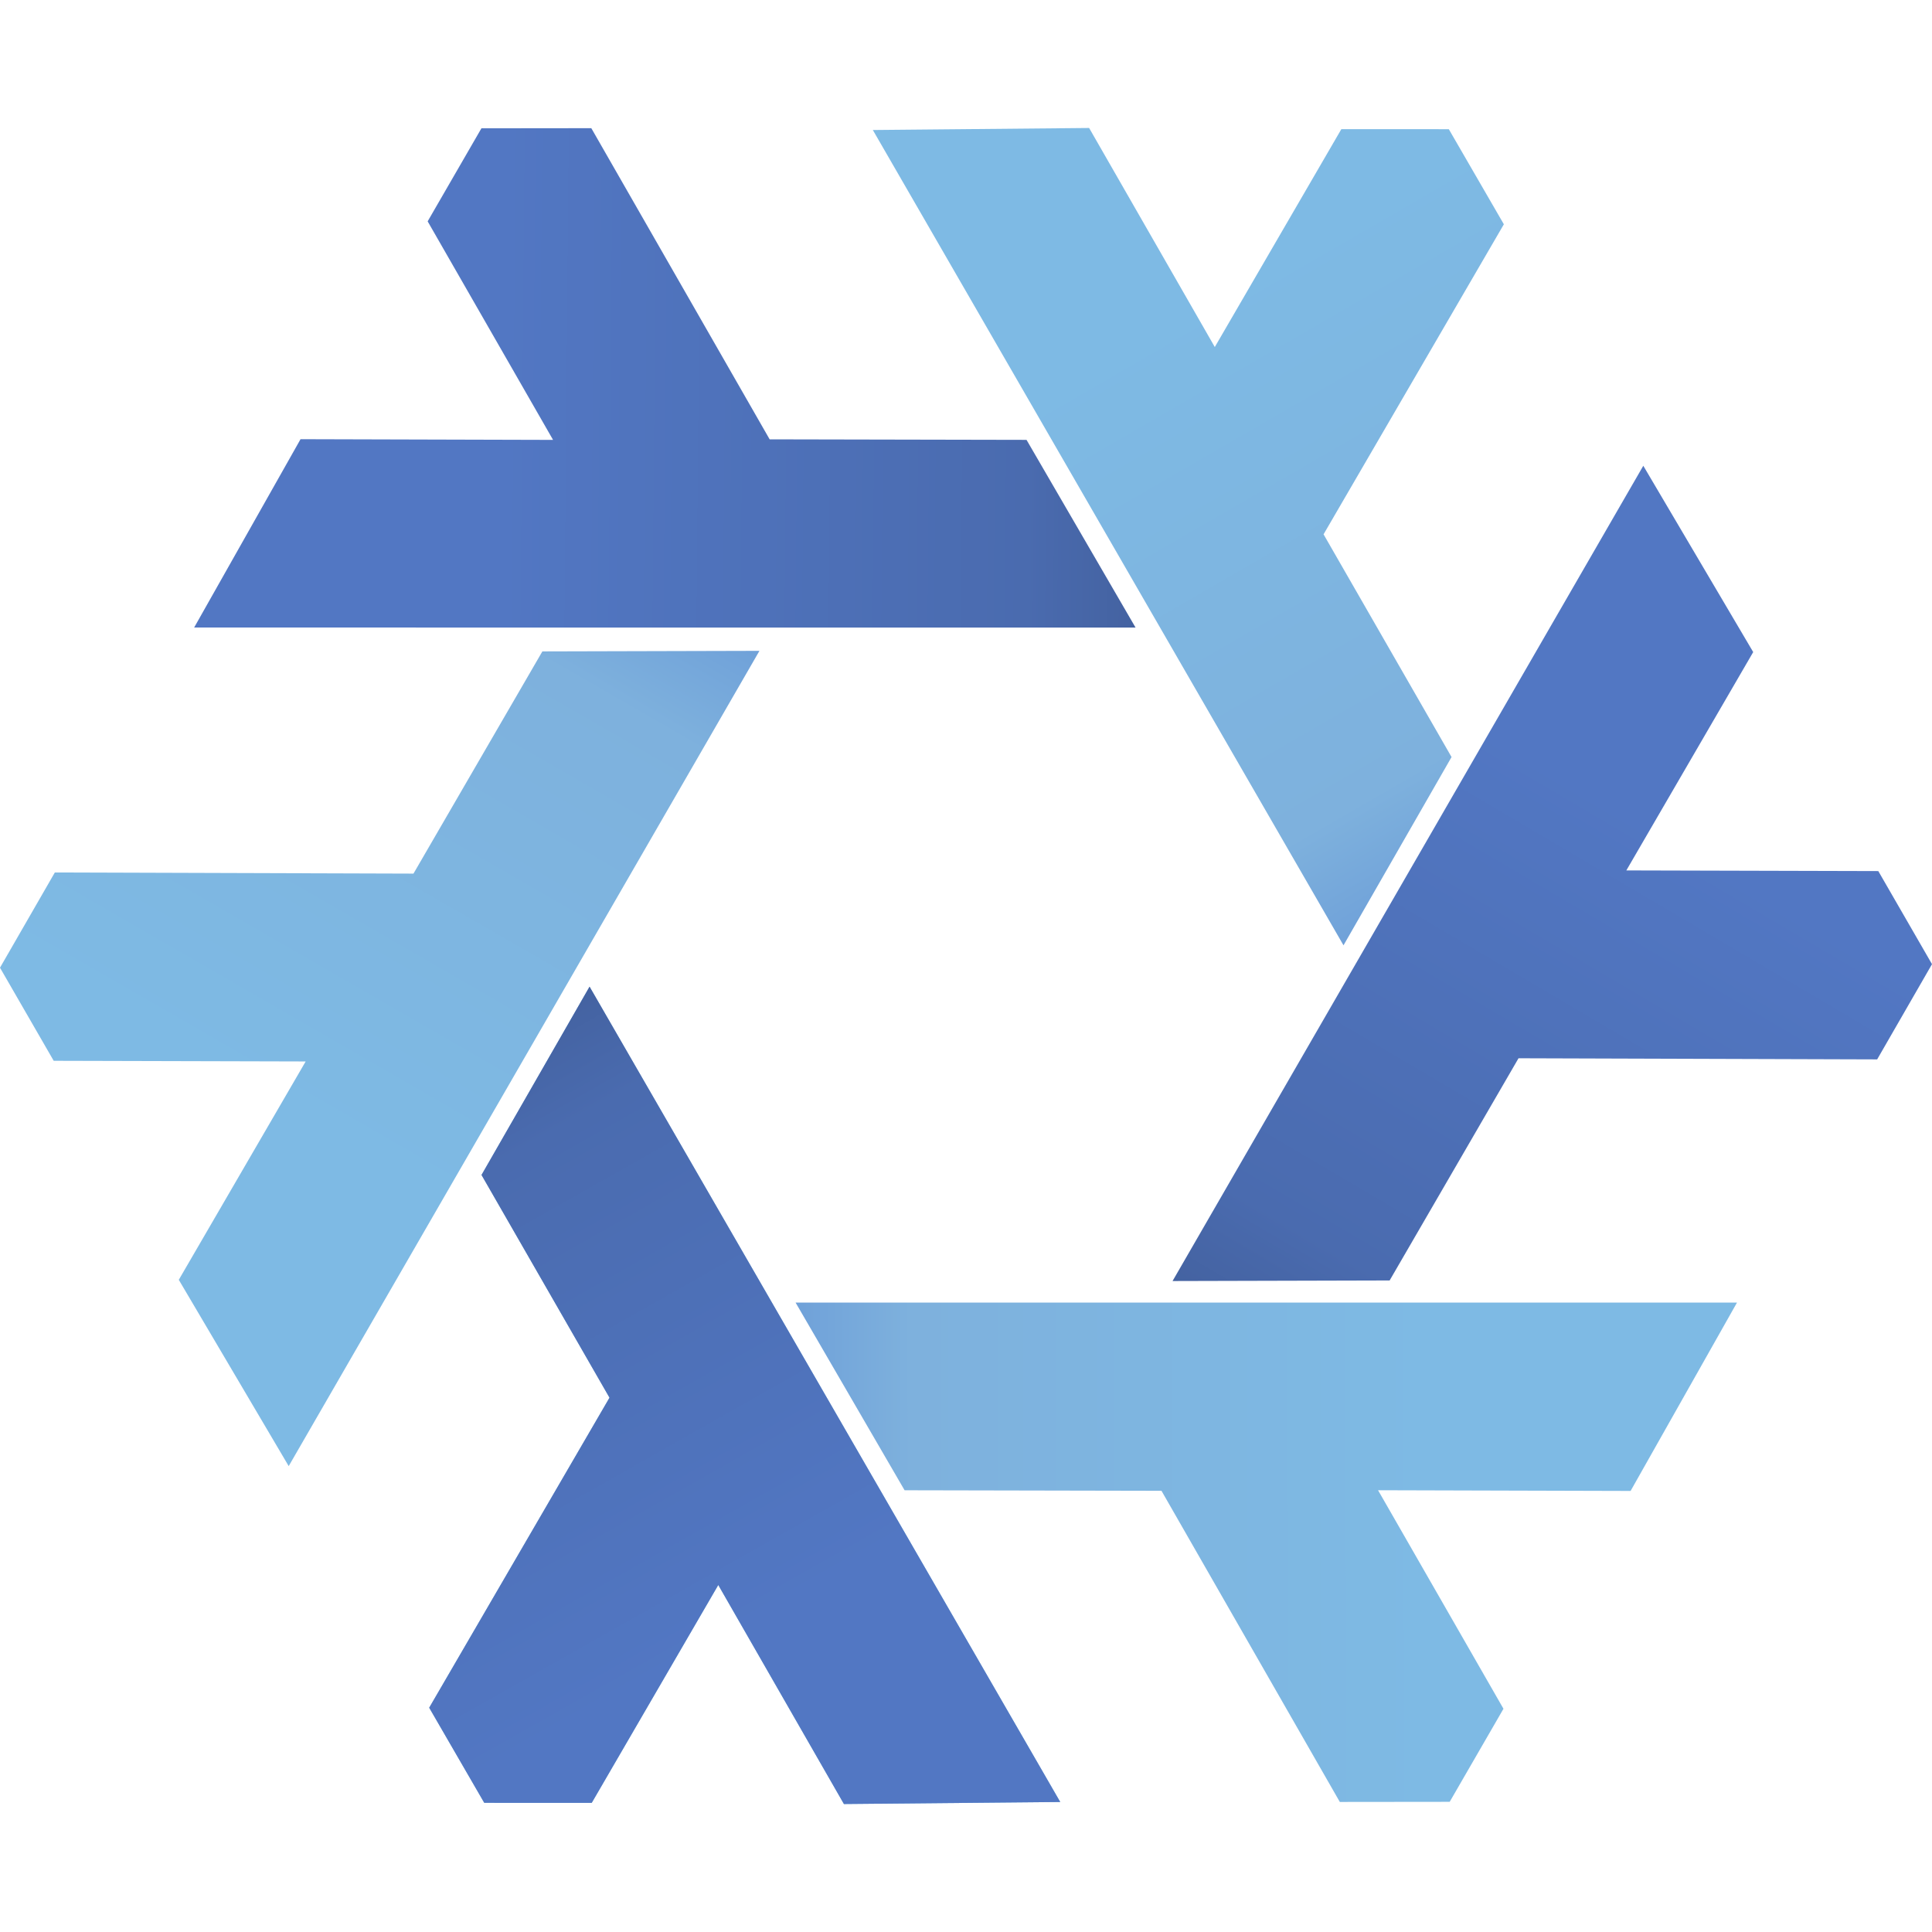
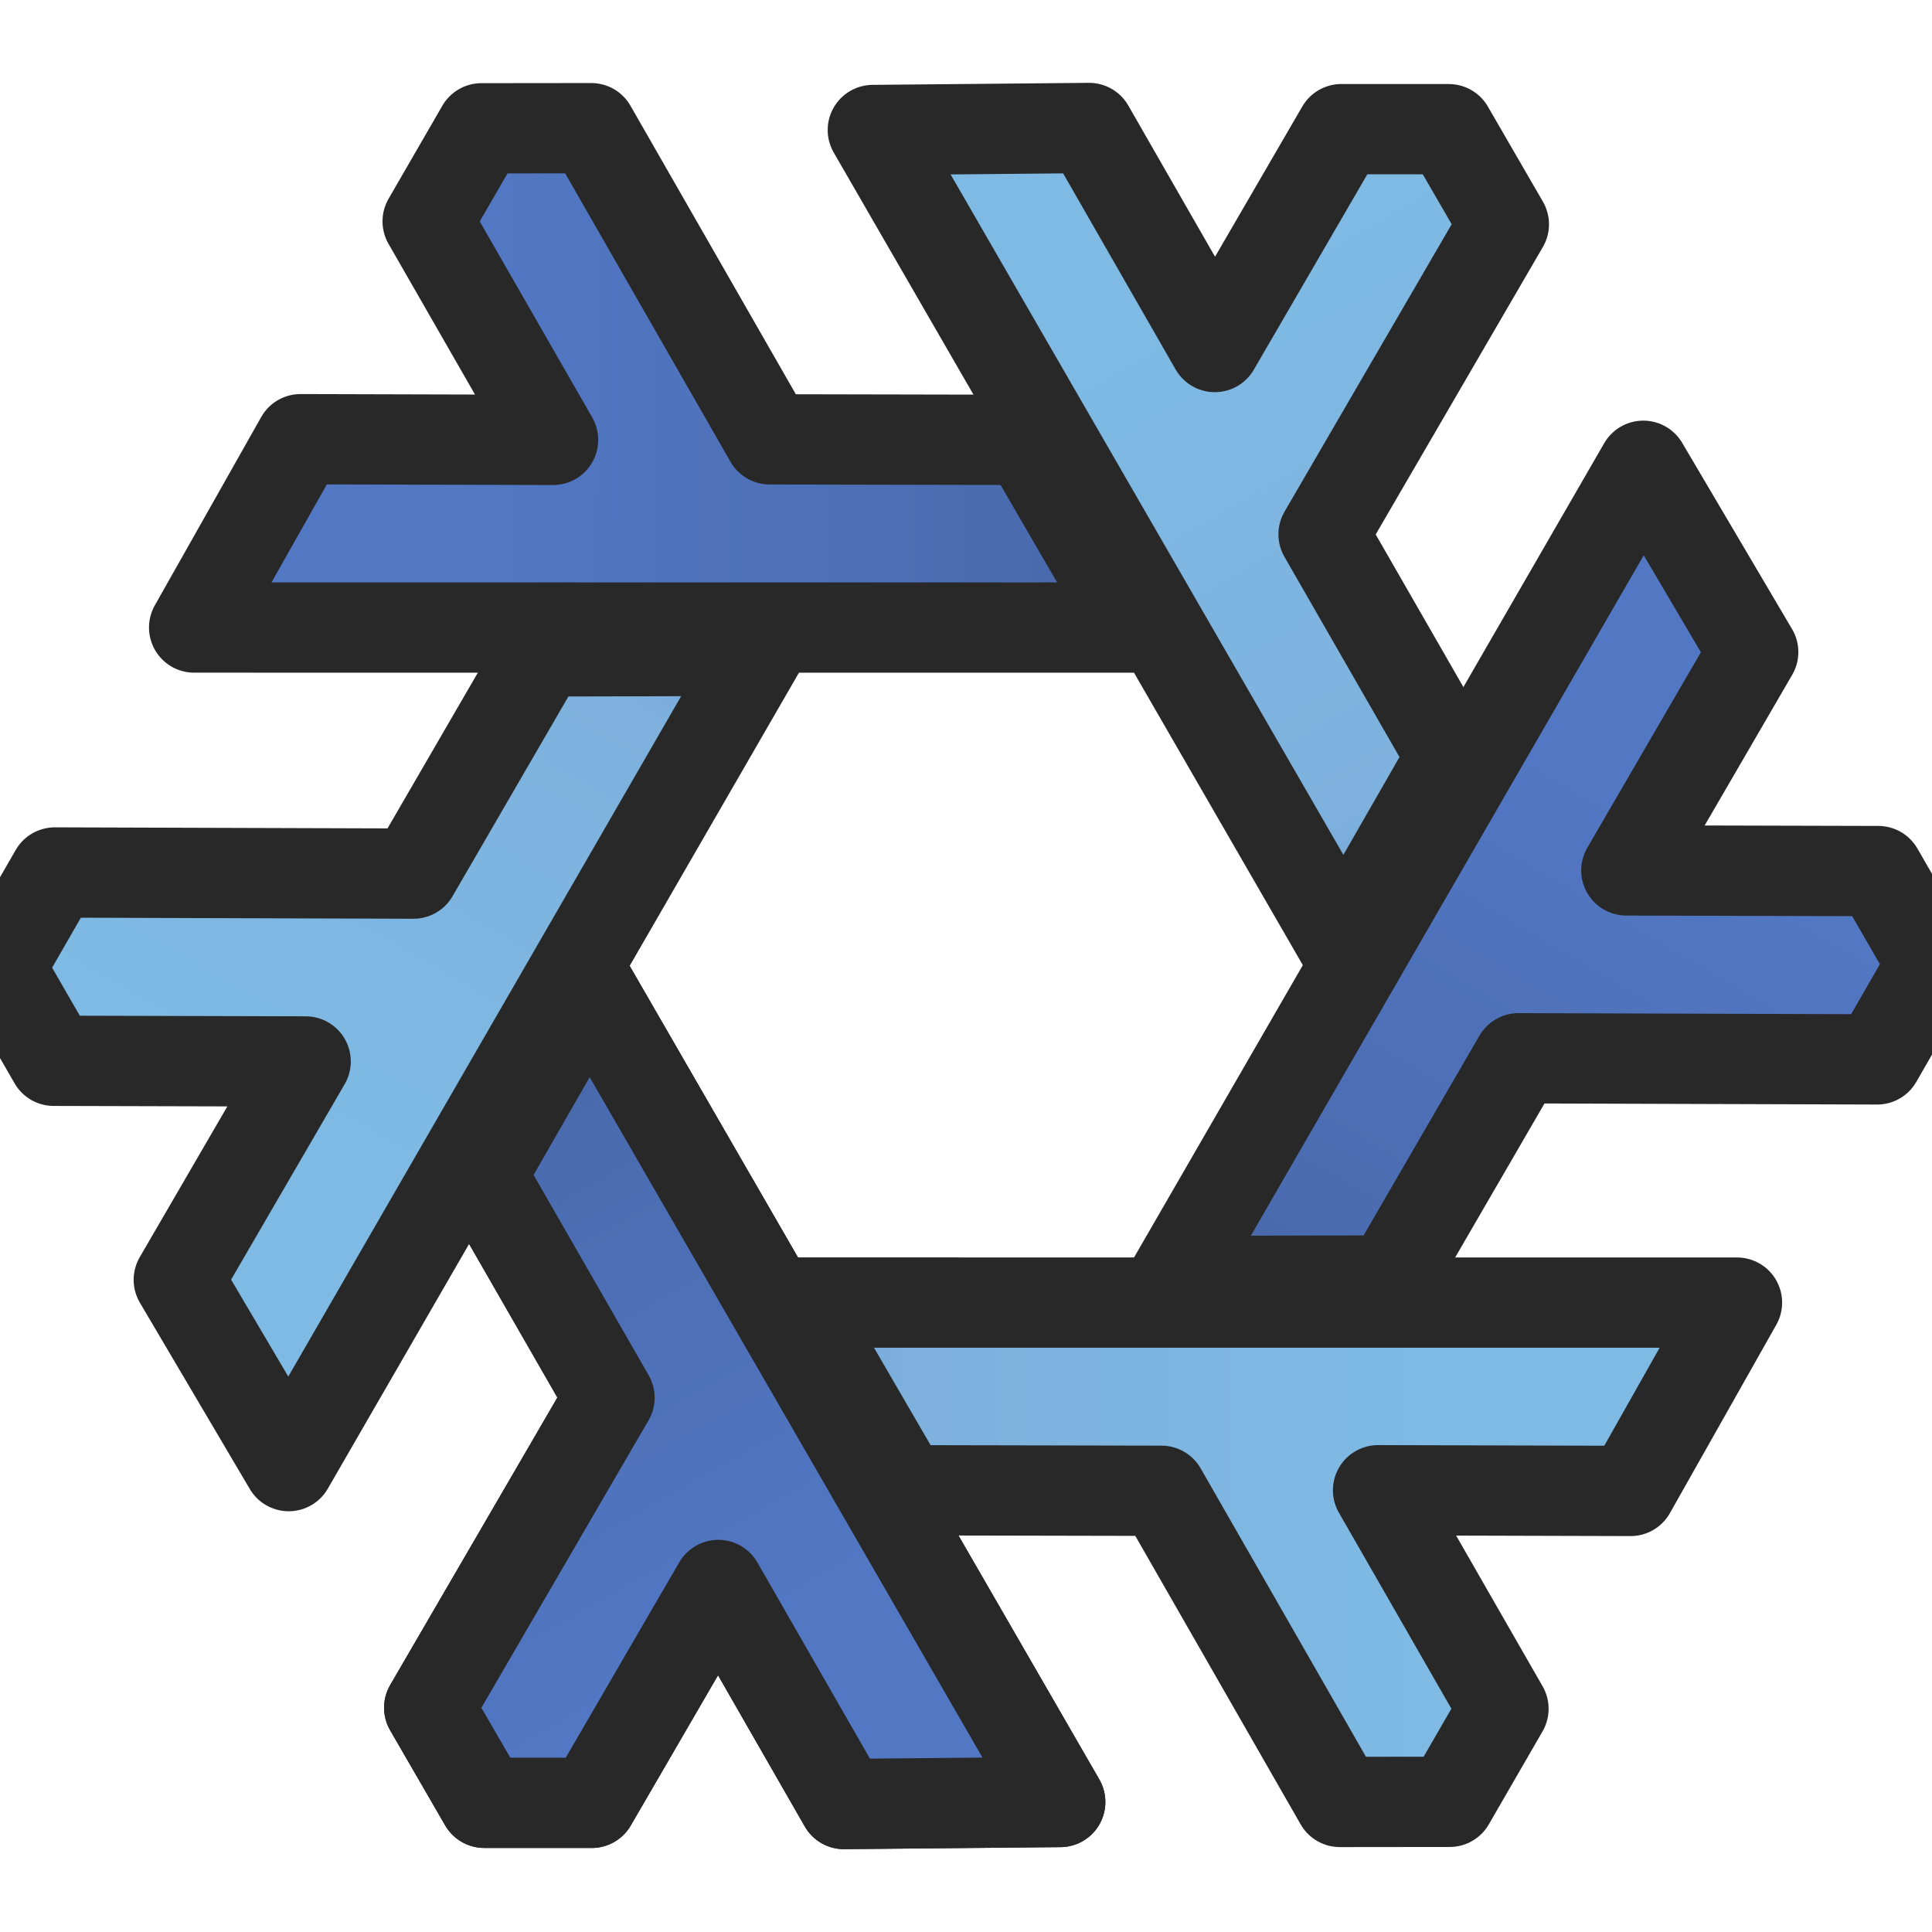
<svg xmlns="http://www.w3.org/2000/svg" xmlns:xlink="http://www.w3.org/1999/xlink" width="535" height="535" viewBox="0 0 501.563 501.562" id="svg2" version="1.1">
  <defs id="defs4">
    <linearGradient id="linearGradient5562">
      <stop style="stop-color:#699ad7;stop-opacity:1" offset="0" id="stop5564" />
      <stop id="stop5566" offset="0.243" style="stop-color:#7eb1dd;stop-opacity:1" />
      <stop style="stop-color:#7ebae4;stop-opacity:1" offset="1" id="stop5568" />
    </linearGradient>
    <linearGradient id="linearGradient5053">
      <stop style="stop-color:#415e9a;stop-opacity:1" offset="0" id="stop5055" />
      <stop id="stop5057" offset="0.232" style="stop-color:#4a6baf;stop-opacity:1" />
      <stop style="stop-color:#5277c3;stop-opacity:1" offset="1" id="stop5059" />
    </linearGradient>
    <linearGradient xlink:href="#linearGradient5562" id="linearGradient4328" gradientUnits="userSpaceOnUse" gradientTransform="translate(70.65034,-1055.151)" x1="200.597" y1="351.411" x2="290.087" y2="506.188" />
    <linearGradient xlink:href="#linearGradient5053" id="linearGradient4330" gradientUnits="userSpaceOnUse" gradientTransform="translate(864.6959,-1491.341)" x1="-584.199" y1="782.336" x2="-496.297" y2="937.714" />
  </defs>
  <g id="layer3" style="display:inline;opacity:1" transform="translate(-156.4112,933.3069)">
    <g id="g2" transform="matrix(0.9999406,0,0,0.9999406,-0.06321798,33.18838)" style="stroke-width:1">
-       <path id="path3336-6" d="m 309.549,-710.388 122.197,211.675 -56.157,0.527 -32.624,-56.869 -32.856,56.565 -27.902,-0.011 -14.291,-24.69 46.81,-80.49 -33.229,-57.826 z" style="opacity:1;fill:url(#linearGradient4328);fill-opacity:1;fill-rule:evenodd;stroke:none;stroke-width:3;stroke-linecap:butt;stroke-linejoin:round;stroke-miterlimit:4;stroke-dasharray:none;stroke-opacity:1" />
+       <path id="path3336-6" d="m 309.549,-710.388 122.197,211.675 -56.157,0.527 -32.624,-56.869 -32.856,56.565 -27.902,-0.011 -14.291,-24.69 46.81,-80.49 -33.229,-57.826 z" style="opacity:1;fill:url(#linearGradient4328);fill-opacity:1;fill-rule:evenodd;stroke:#282828;stroke-width:23.439;stroke-linecap:butt;stroke-linejoin:round;stroke-miterlimit:4;stroke-dasharray:none;stroke-opacity:1" />
      <use height="100%" width="100%" transform="rotate(60,407.1116,-715.7872)" id="use3439-6" xlink:href="#path3336-6" y="0" x="0" style="stroke-width:1" />
      <use height="100%" width="100%" transform="rotate(-60,407.3118,-715.7002)" id="use3445-0" xlink:href="#path3336-6" y="0" x="0" style="stroke-width:1" />
      <use height="100%" width="100%" transform="rotate(180,407.4187,-715.7565)" id="use3449-5" xlink:href="#path3336-6" y="0" x="0" style="stroke-width:1" />
-       <path style="color:#000000;clip-rule:nonzero;display:inline;overflow:visible;visibility:visible;opacity:1;isolation:auto;mix-blend-mode:normal;color-interpolation:sRGB;color-interpolation-filters:linearRGB;solid-color:#000000;solid-opacity:1;fill:url(#linearGradient4330);fill-opacity:1;fill-rule:evenodd;stroke:none;stroke-width:3;stroke-linecap:butt;stroke-linejoin:round;stroke-miterlimit:4;stroke-dasharray:none;stroke-dashoffset:0;stroke-opacity:1;color-rendering:auto;image-rendering:auto;shape-rendering:auto;text-rendering:auto;enable-background:accumulate" d="m 309.549,-710.388 122.197,211.675 -56.157,0.527 -32.624,-56.869 -32.856,56.565 -27.902,-0.011 -14.291,-24.69 46.81,-80.49 -33.229,-57.826 z" id="path4260-0" />
+       <path style="color:#000000;clip-rule:nonzero;display:inline;overflow:visible;visibility:visible;opacity:1;isolation:auto;mix-blend-mode:normal;color-interpolation:sRGB;color-interpolation-filters:linearRGB;solid-color:#000000;solid-opacity:1;fill:url(#linearGradient4330);fill-opacity:1;fill-rule:evenodd;stroke:#282828;stroke-width:23.439;stroke-linecap:butt;stroke-linejoin:round;stroke-miterlimit:4;stroke-dasharray:none;stroke-dashoffset:0;stroke-opacity:1;color-rendering:auto;image-rendering:auto;shape-rendering:auto;text-rendering:auto;enable-background:accumulate" d="m 309.549,-710.388 122.197,211.675 -56.157,0.527 -32.624,-56.869 -32.856,56.565 -27.902,-0.011 -14.291,-24.69 46.81,-80.49 -33.229,-57.826 z" id="path4260-0" />
      <use height="100%" width="100%" transform="rotate(120,407.3392,-716.0836)" id="use4354-5" xlink:href="#path4260-0" y="0" x="0" style="display:inline;stroke-width:1" />
      <use height="100%" width="100%" transform="rotate(-120,407.2882,-715.87)" id="use4362-2" xlink:href="#path4260-0" y="0" x="0" style="display:inline;stroke-width:1" />
    </g>
  </g>
</svg>
